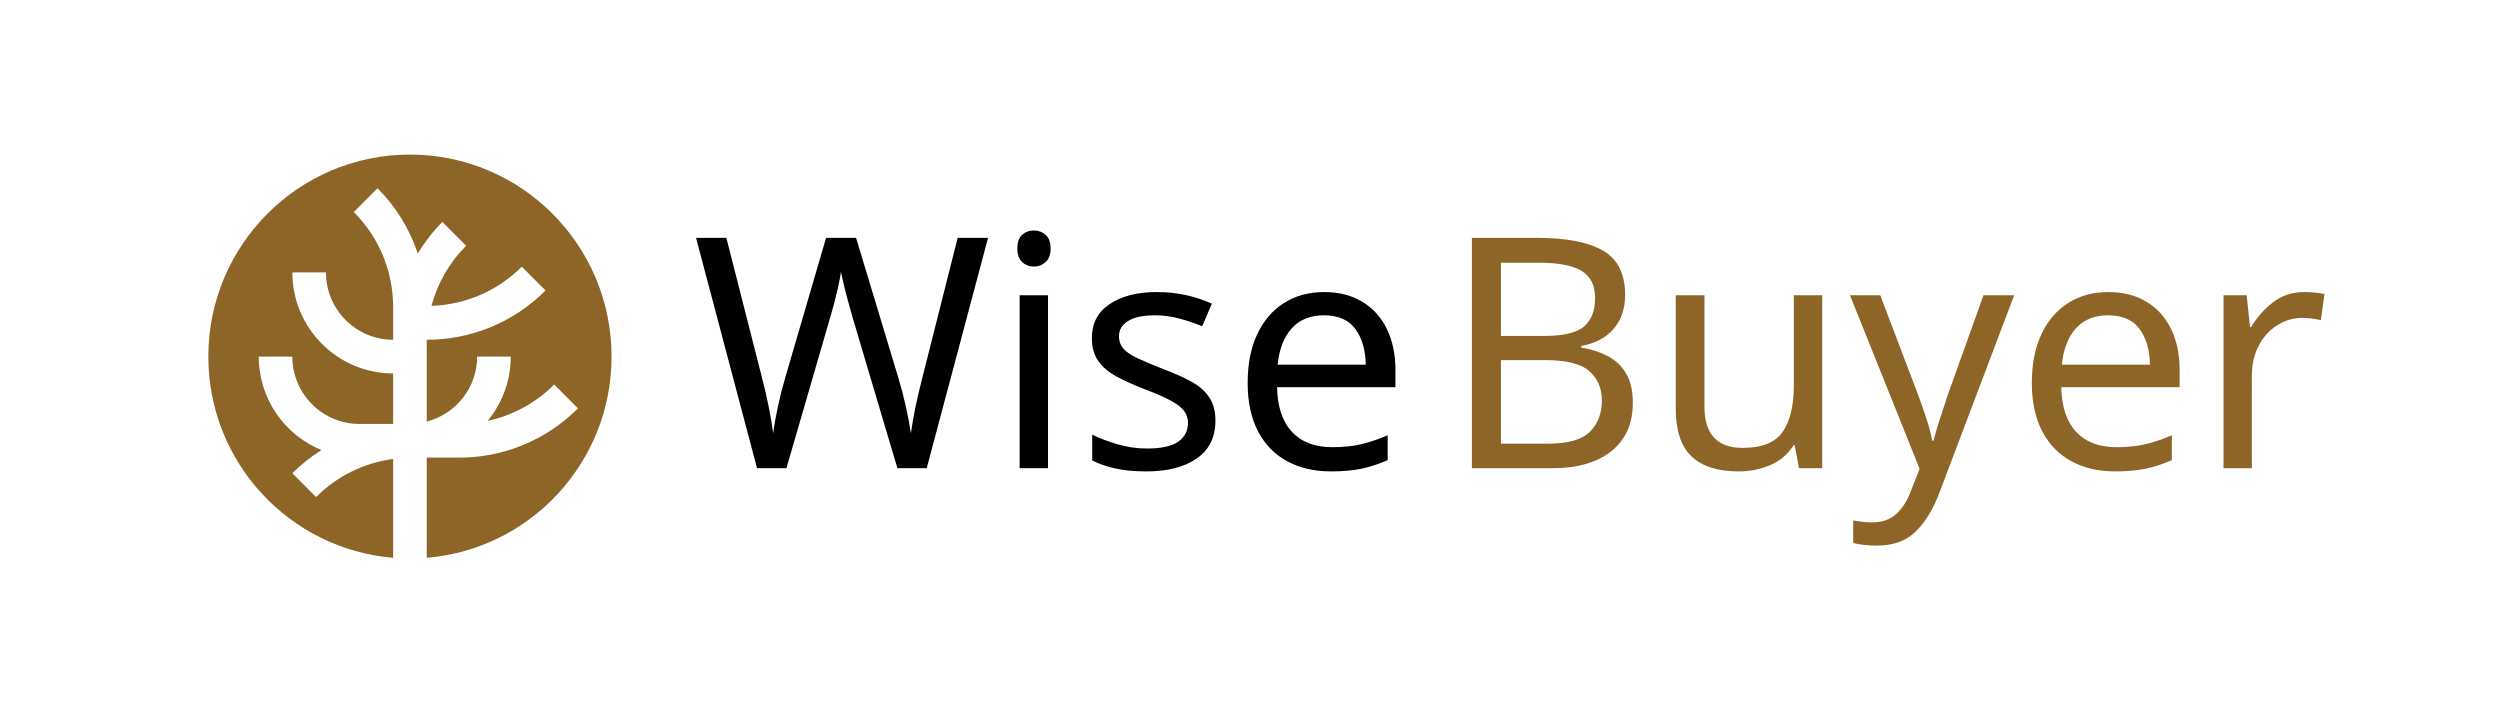
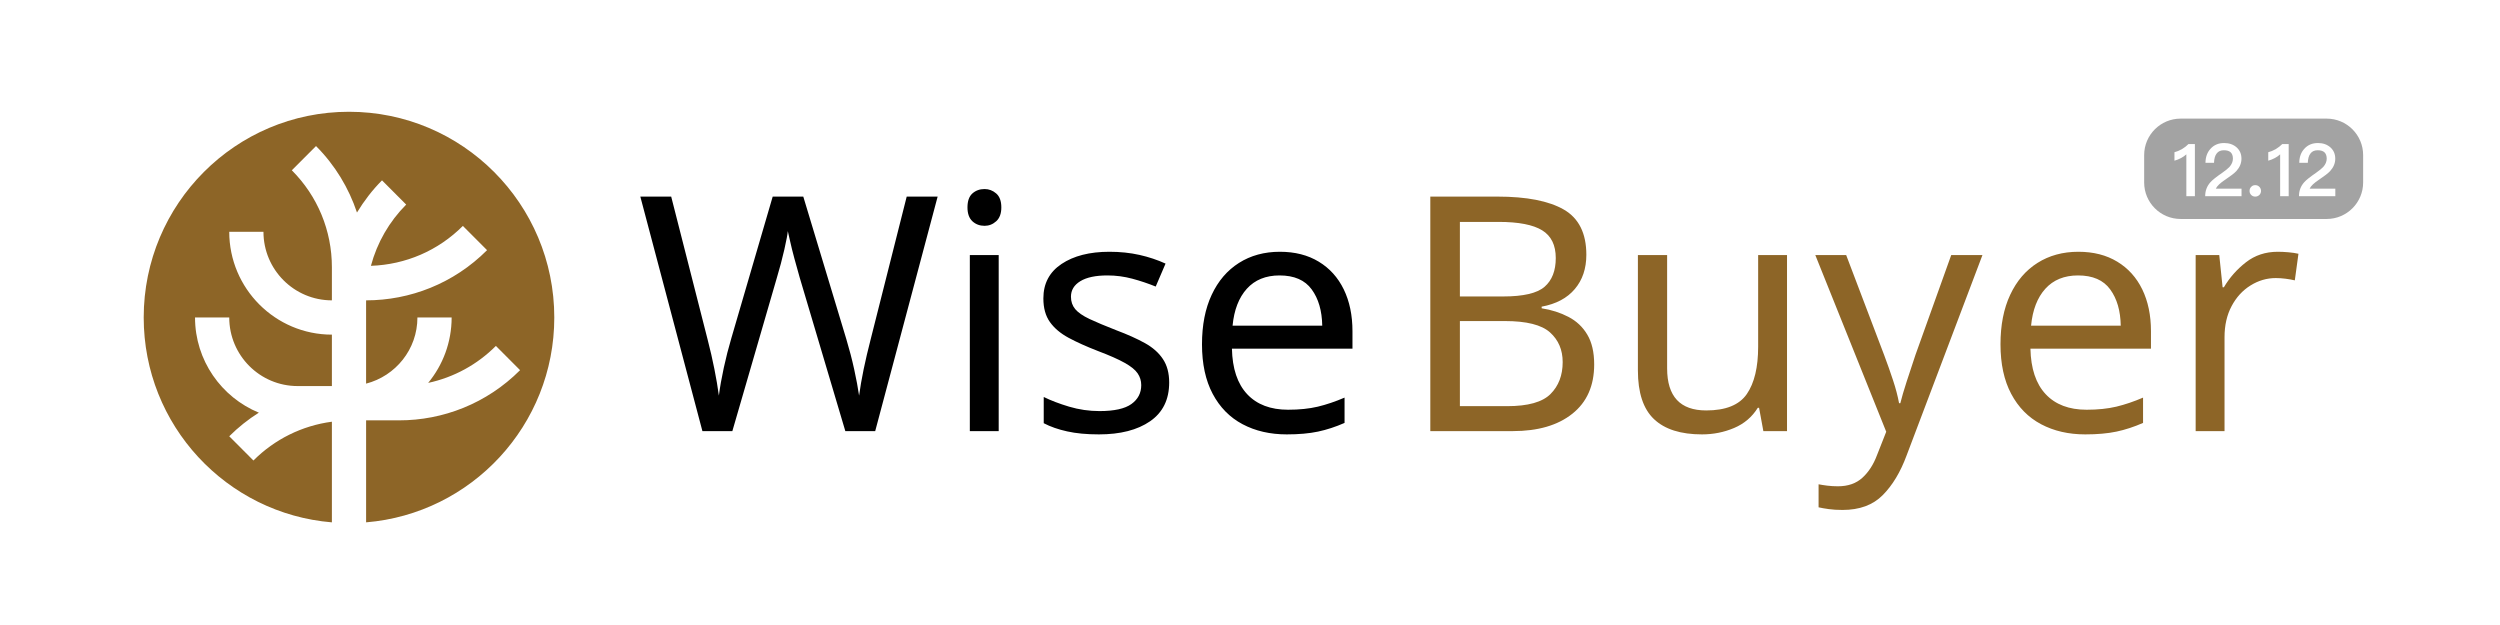
- <svg xmlns="http://www.w3.org/2000/svg" width="558px" height="158px" viewBox="0 0 558 158" version="1.1">
+ <svg xmlns="http://www.w3.org/2000/svg" width="548px" height="137px" viewBox="0 0 548 137" version="1.1">
  <g id="画板" stroke="none" stroke-width="1" fill="none" fill-rule="evenodd">
-     <text id="WiseBuyer" font-family="PingFangSC-Semibold, PingFang SC" font-size="72" font-weight="500">
-       <tspan x="154.5" y="104.5" fill="#000000">Wise</tspan>
-       <tspan x="321.54" y="104.5" font-family="PingFangSC-Regular, PingFang SC" font-weight="normal" fill="#8D6527">Buyer</tspan>
-     </text>
-     <g id="编组" transform="translate(46.5, 34.5)" fill="#8D6527" fill-rule="nonzero">
-       <path d="M45,0 C20.149,0 0,20.191 0,45.095 C0,68.729 18.157,88.086 41.25,90 L41.25,67.94 C34.739,68.796 28.692,71.786 24.052,76.443 L18.75,71.13 C20.716,69.17 22.892,67.435 25.239,65.956 C17.043,62.587 11.25,54.508 11.25,45.095 L18.75,45.095 C18.75,53.396 25.467,60.126 33.75,60.126 L41.25,60.126 L41.25,48.852 C28.843,48.852 18.75,38.739 18.75,26.305 L26.25,26.305 C26.25,34.602 32.967,41.337 41.25,41.337 L41.25,34.085 C41.25,26.056 38.131,18.503 32.468,12.829 L37.771,7.516 C41.997,11.751 44.966,16.764 46.749,22.085 C48.31,19.524 50.13,17.142 52.236,15.031 L57.538,20.346 C53.827,24.061 51.159,28.691 49.804,33.769 C57.421,33.505 64.547,30.445 69.96,25.021 L75.264,30.334 C67.95,37.666 58.359,41.333 48.76,41.337 C48.76,41.425 48.748,41.509 48.748,41.596 L48.748,59.593 C55.205,57.917 59.998,52.089 59.998,45.094 L67.5,45.094 C67.5,50.537 65.566,55.53 62.355,59.431 C67.98,58.222 73.135,55.407 77.198,51.325 L82.5,56.64 C75.183,63.972 65.589,67.641 55.987,67.641 L48.75,67.641 L48.75,89.999 C71.843,88.087 90,68.73 90,45.095 C90,20.192 69.851,0 45,0 Z" id="路径" />
+     <g id="logo" transform="translate(31, 18)">
+       <text id="Wise" fill="#000000" font-family="PingFangSC-Medium, PingFang SC" font-size="72" font-weight="400">
+         <tspan x="108.5" y="76.5">Wise</tspan>
+       </text>
+       <text id="Buyer" fill="#8D6527" font-family="PingFangSC-Regular, PingFang SC" font-size="72" font-weight="normal">
+         <tspan x="275.54" y="76.5">Buyer</tspan>
+       </text>
+       <g id="编组" transform="translate(0.5, 6.5)" fill="#8D6527" fill-rule="nonzero">
+         <path d="M45,0 C20.149,0 0,20.191 0,45.095 C0,68.729 18.157,88.086 41.25,90 L41.25,67.94 C34.739,68.796 28.692,71.786 24.052,76.443 L18.75,71.13 C20.716,69.17 22.892,67.435 25.239,65.956 C17.043,62.587 11.25,54.508 11.25,45.095 L18.75,45.095 C18.75,53.396 25.467,60.126 33.75,60.126 L41.25,60.126 L41.25,48.852 C28.843,48.852 18.75,38.739 18.75,26.305 L26.25,26.305 C26.25,34.602 32.967,41.337 41.25,41.337 L41.25,34.085 C41.25,26.056 38.131,18.503 32.468,12.829 L37.771,7.516 C41.997,11.751 44.966,16.764 46.749,22.085 C48.31,19.524 50.13,17.142 52.236,15.031 L57.538,20.346 C53.827,24.061 51.159,28.691 49.804,33.769 C57.421,33.505 64.547,30.445 69.96,25.021 L75.264,30.334 C67.95,37.666 58.359,41.333 48.76,41.337 C48.76,41.425 48.748,41.509 48.748,41.596 L48.748,59.593 C55.205,57.917 59.998,52.089 59.998,45.094 L67.5,45.094 C67.5,50.537 65.566,55.53 62.355,59.431 C67.98,58.222 73.135,55.407 77.198,51.325 L82.5,56.64 C75.183,63.972 65.589,67.641 55.987,67.641 L48.75,67.641 L48.75,89.999 C71.843,88.087 90,68.73 90,45.095 C90,20.192 69.851,0 45,0 Z" id="路径" />
+       </g>
    </g>
+     <path d="M510,26 C514.418,26 518,29.582 518,34 L518,40 C518,44.418 514.418,48 510,48 L478,48 C473.582,48 470,44.418 470,40 L470,34 C470,29.582 473.582,26 478,26 L510,26 Z M494.352,40.584 C494,40.584 493.696,40.696 493.472,40.952 C493.216,41.192 493.104,41.496 493.104,41.848 C493.104,42.2 493.216,42.488 493.472,42.744 C493.696,42.968 494,43.096 494.352,43.096 C494.704,43.096 494.992,42.968 495.248,42.744 C495.488,42.488 495.616,42.2 495.616,41.848 C495.616,41.496 495.488,41.192 495.248,40.952 C494.992,40.696 494.704,40.584 494.352,40.584 Z M481.12,31.576 L479.712,31.576 C479.328,31.976 478.848,32.344 478.272,32.696 C477.696,33.016 477.152,33.24 476.64,33.368 L476.64,35.224 C477.696,34.92 478.56,34.456 479.248,33.832 L479.248,43 L481.12,43 L481.12,31.576 Z M487.536,31.352 C486.304,31.352 485.312,31.768 484.56,32.6 C483.824,33.384 483.456,34.408 483.44,35.688 L485.312,35.688 C485.344,34.792 485.536,34.104 485.888,33.656 C486.24,33.176 486.768,32.936 487.472,32.936 C488.128,32.936 488.624,33.08 488.96,33.384 C489.28,33.688 489.456,34.152 489.456,34.776 C489.456,35.416 489.2,36.024 488.704,36.584 C488.384,36.92 487.872,37.352 487.136,37.864 C485.808,38.776 484.928,39.48 484.512,39.96 C483.744,40.824 483.376,41.832 483.376,43 L491.344,43 L491.344,41.352 L485.712,41.352 C485.968,40.776 486.672,40.104 487.84,39.336 C488.96,38.584 489.76,37.976 490.208,37.496 C490.944,36.68 491.328,35.784 491.328,34.792 C491.328,33.768 490.976,32.952 490.272,32.312 C489.552,31.672 488.64,31.352 487.536,31.352 Z M501.68,31.576 L500.272,31.576 C499.888,31.976 499.408,32.344 498.832,32.696 C498.256,33.016 497.712,33.24 497.2,33.368 L497.2,35.224 C498.256,34.92 499.12,34.456 499.808,33.832 L499.808,43 L501.68,43 L501.68,31.576 Z M508.096,31.352 C506.864,31.352 505.872,31.768 505.12,32.6 C504.384,33.384 504.016,34.408 504,35.688 L505.872,35.688 C505.904,34.792 506.096,34.104 506.448,33.656 C506.8,33.176 507.328,32.936 508.032,32.936 C508.688,32.936 509.184,33.08 509.52,33.384 C509.84,33.688 510.016,34.152 510.016,34.776 C510.016,35.416 509.76,36.024 509.264,36.584 C508.944,36.92 508.432,37.352 507.696,37.864 C506.368,38.776 505.488,39.48 505.072,39.96 C504.304,40.824 503.936,41.832 503.936,43 L511.904,43 L511.904,41.352 L506.272,41.352 C506.528,40.776 507.232,40.104 508.4,39.336 C509.52,38.584 510.32,37.976 510.768,37.496 C511.504,36.68 511.888,35.784 511.888,34.792 C511.888,33.768 511.536,32.952 510.832,32.312 C510.112,31.672 509.2,31.352 508.096,31.352 Z" id="形状结合" fill="#A3A3A3" />
  </g>
</svg>
